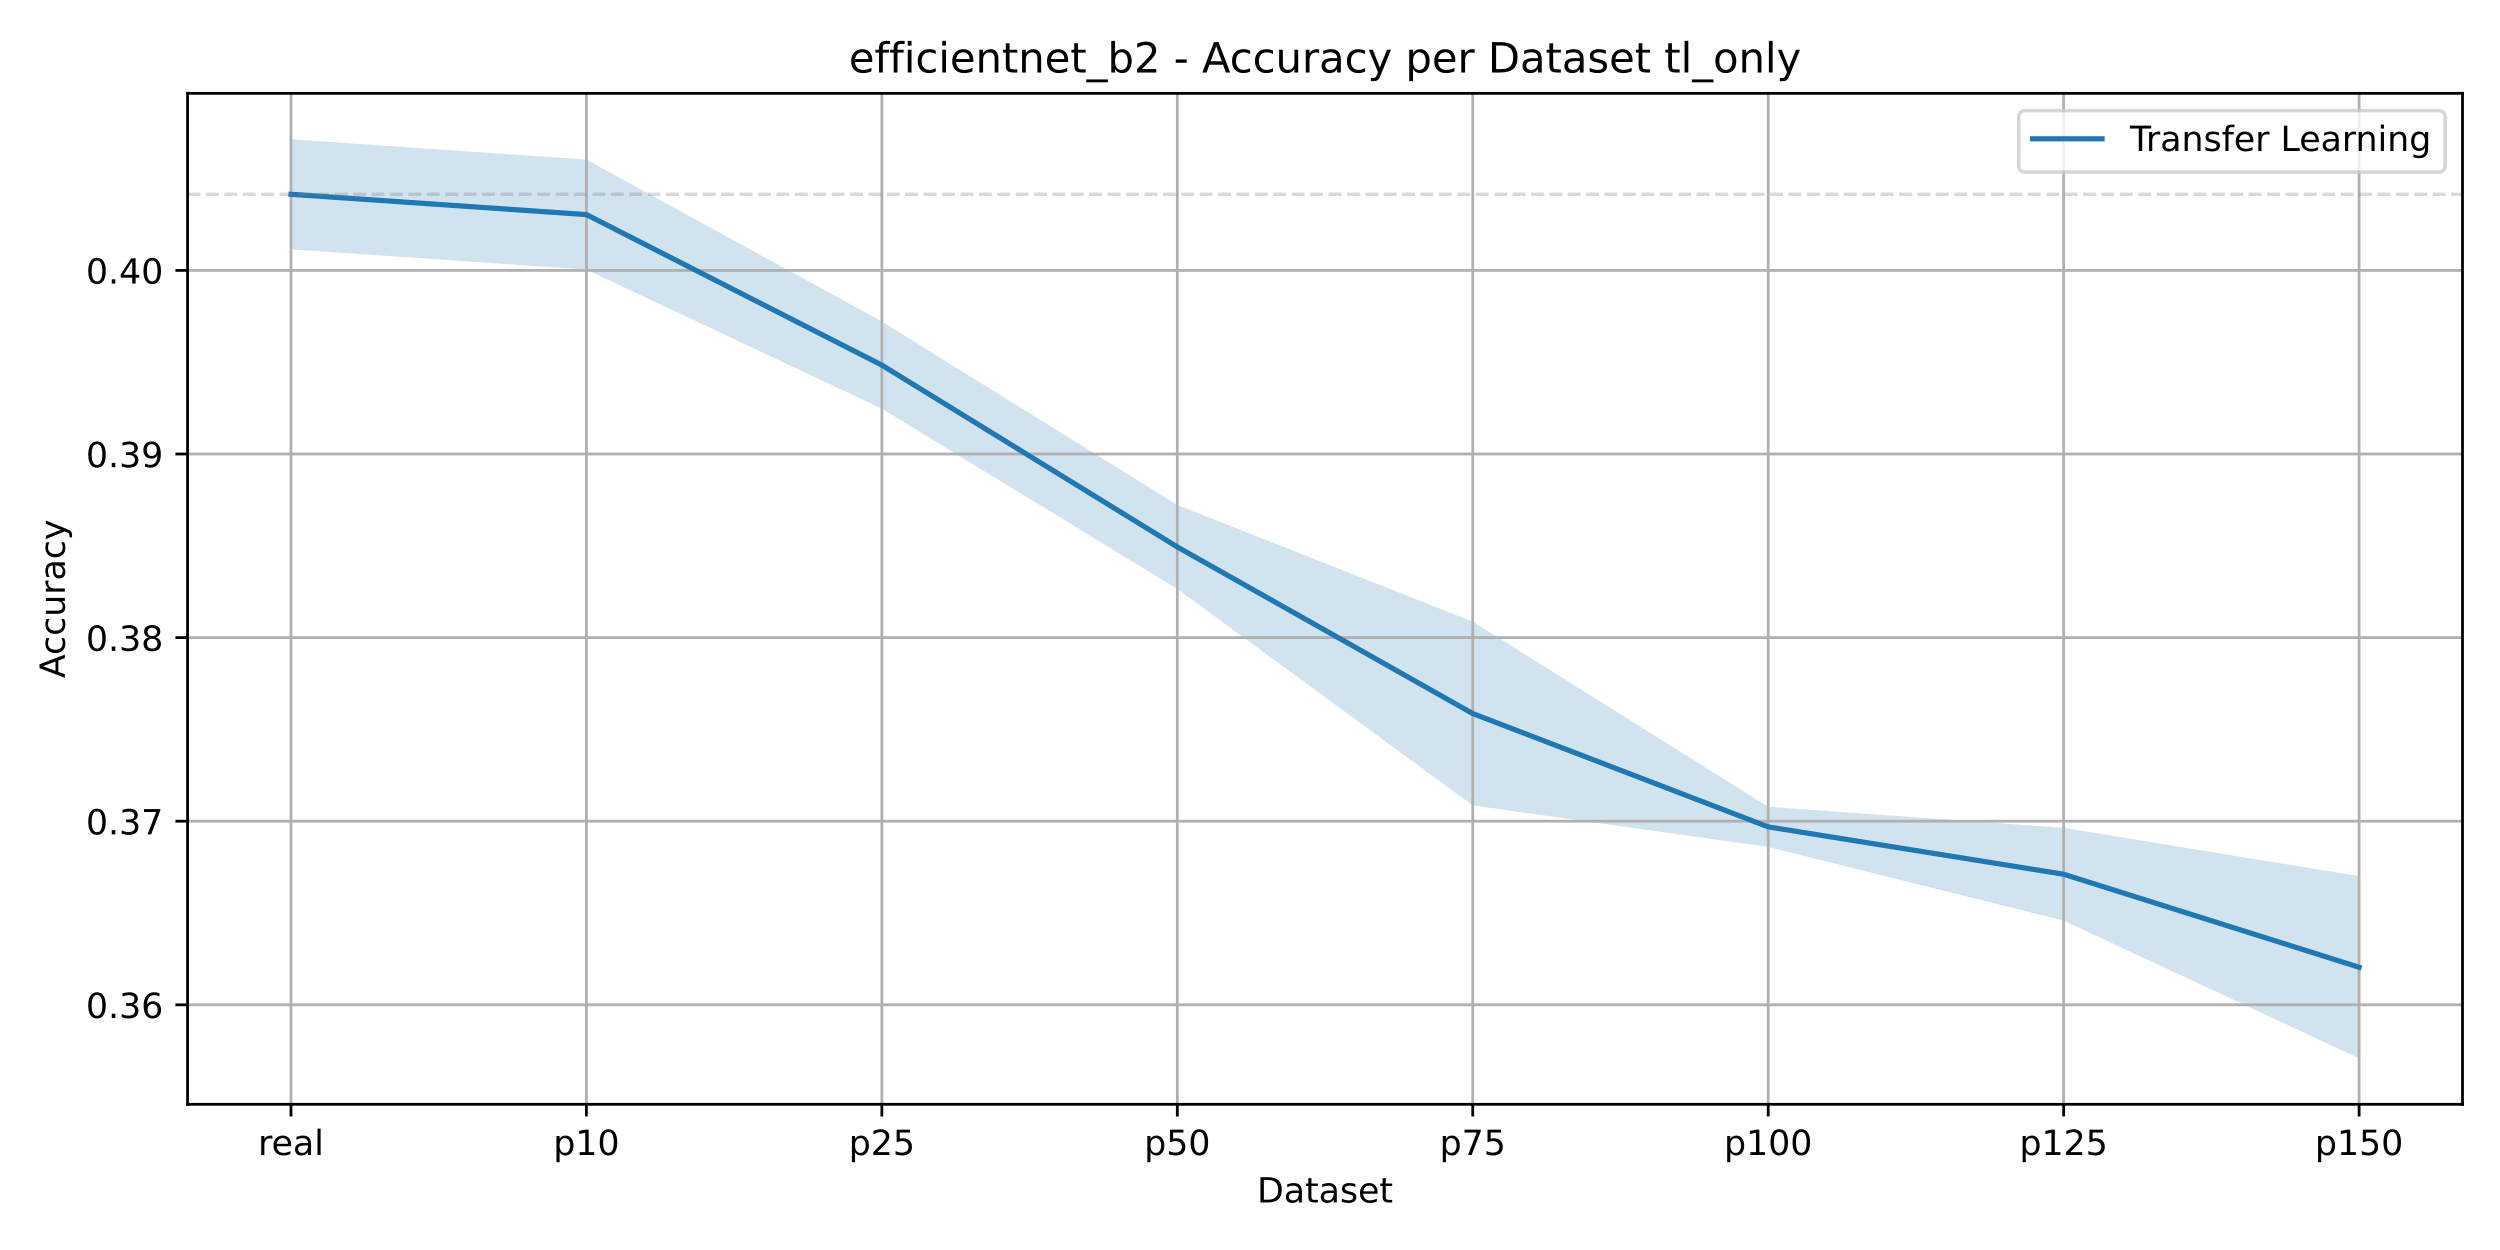
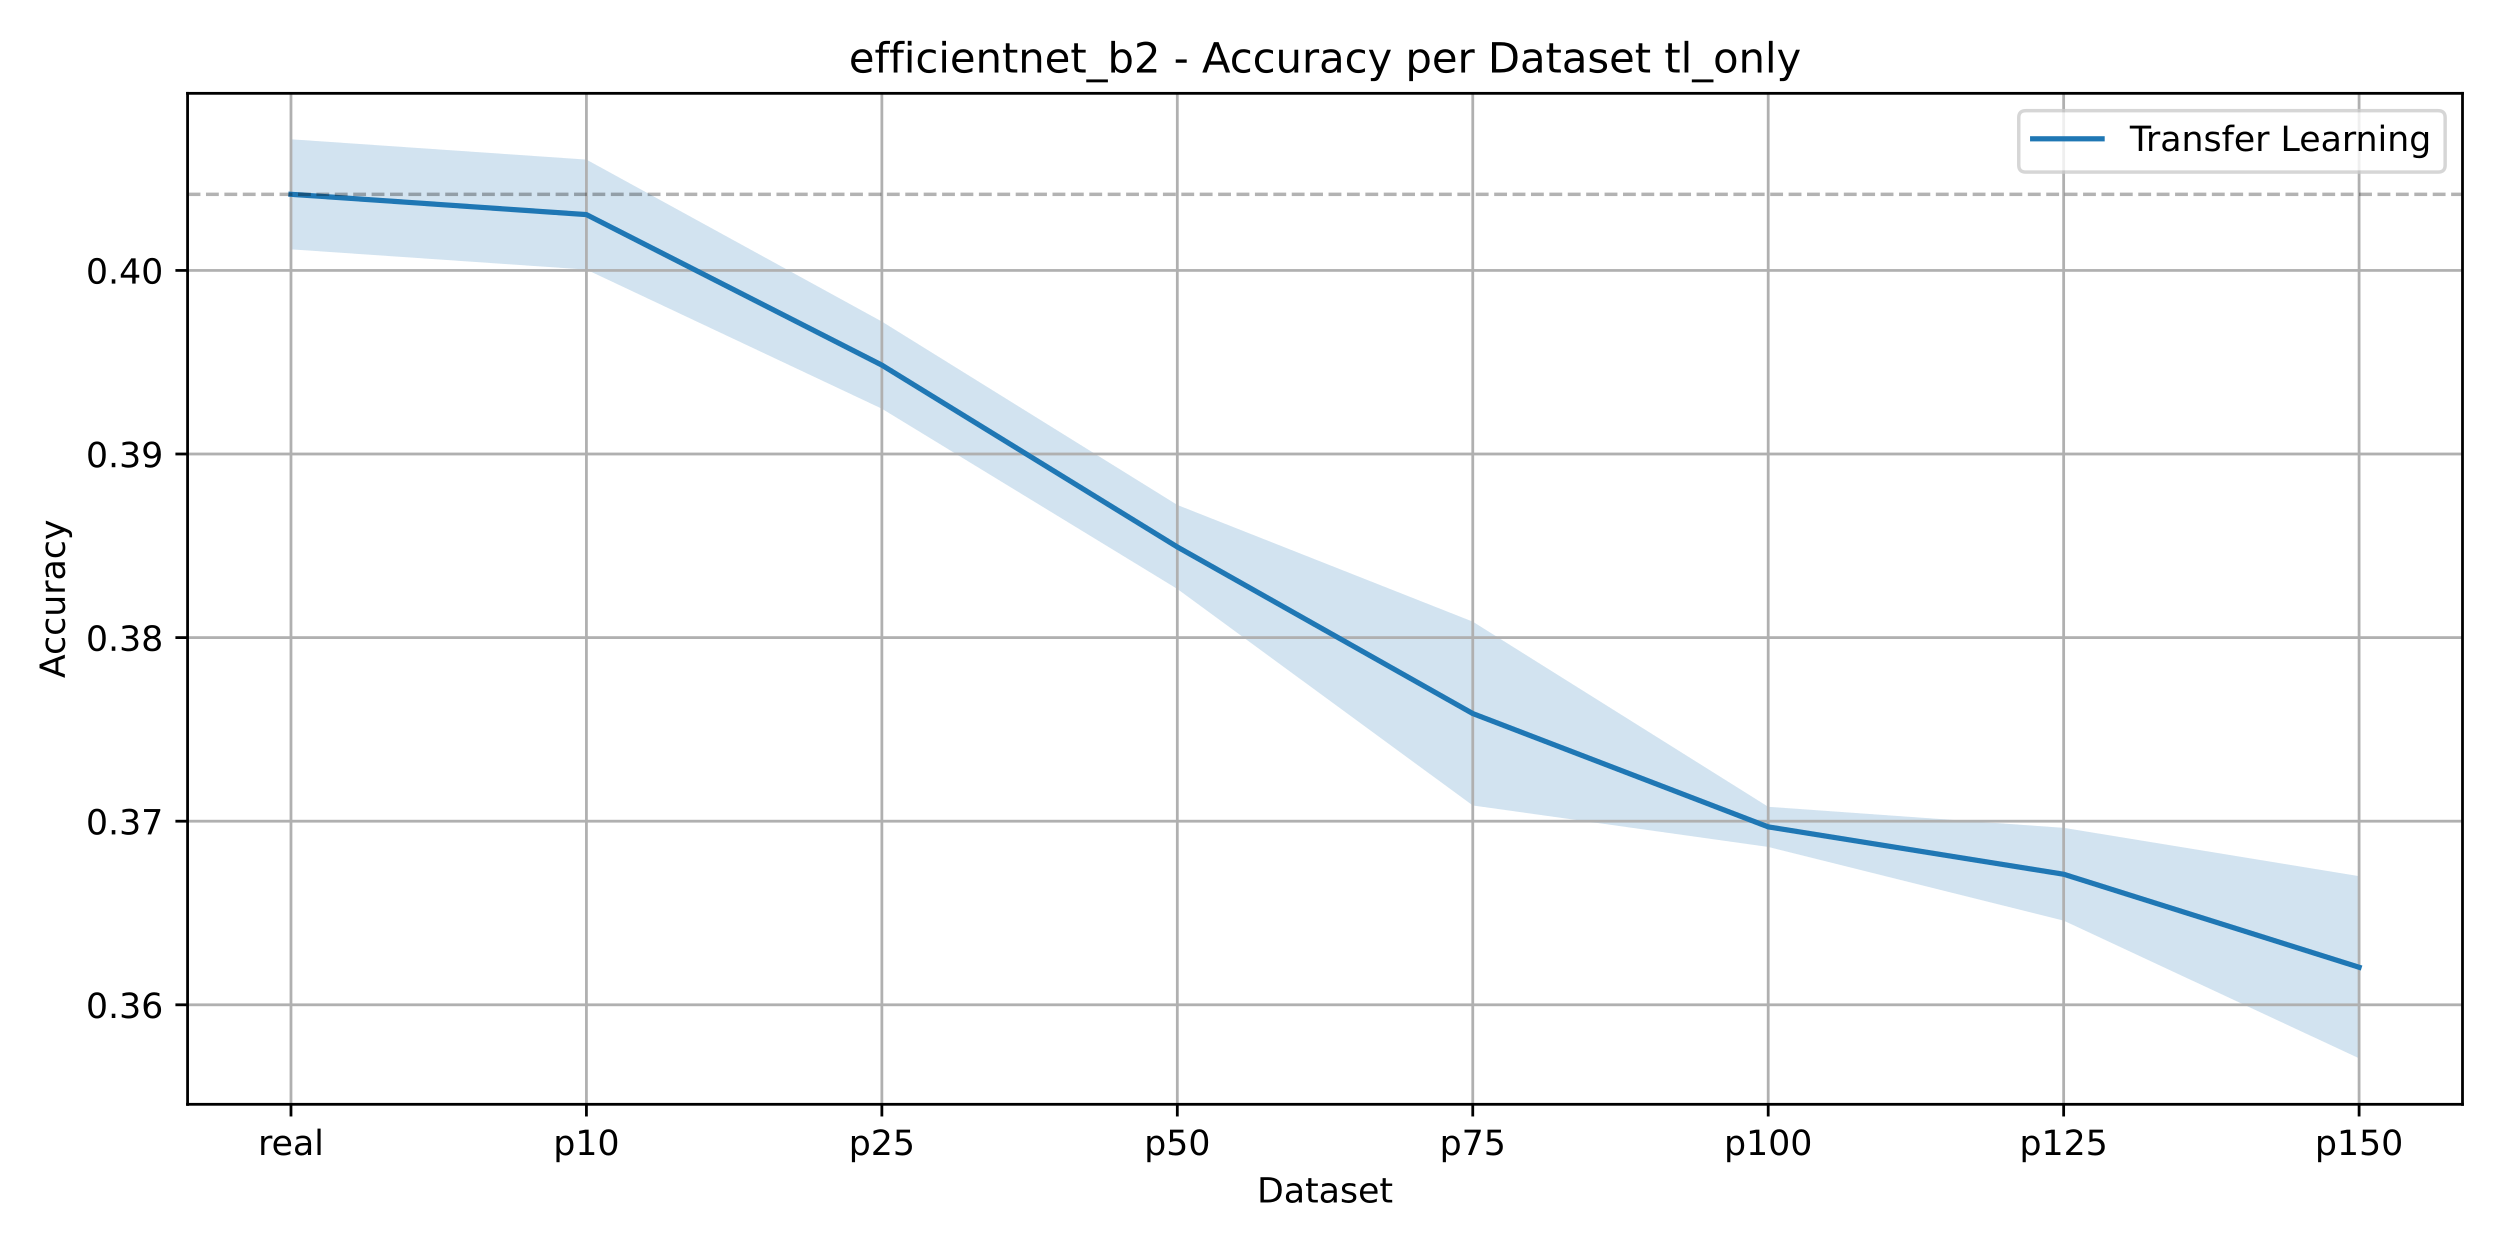
<svg xmlns="http://www.w3.org/2000/svg" xmlns:xlink="http://www.w3.org/1999/xlink" width="720pt" height="360pt" viewBox="0 0 720 360" version="1.1">
  <defs>
    <style type="text/css">*{stroke-linejoin: round; stroke-linecap: butt}</style>
  </defs>
  <g id="figure_1">
    <g id="patch_1">
      <path d="M 0 360  L 720 360  L 720 0  L 0 0  z " style="fill: #ffffff" />
    </g>
    <g id="axes_1">
      <g id="patch_2">
        <path d="M 54.02 318.04  L 709.2 318.04  L 709.2 26.88  L 54.02 26.88  z " style="fill: #ffffff" />
      </g>
      <g id="FillBetweenPolyCollection_1">
-         <path d="M 83.801 40.115  L 83.801 71.811  L 168.889 77.649  L 253.978 117.713  L 339.066 169.621  L 424.154 231.975  L 509.242 243.927  L 594.331 265.145  L 679.419 304.805  L 679.419 252.342  L 679.419 252.342  L 594.331 238.42  L 509.242 232.359  L 424.154 179.038  L 339.066 145.431  L 253.978 92.609  L 168.889 45.967  L 83.801 40.115  z " clip-path="url(#pa6804d70a5)" style="fill: #1f77b4; fill-opacity: 0.2" />
+         <path d="M 83.801 40.115  L 83.801 71.811  L 168.889 77.649  L 253.978 117.713  L 339.066 169.621  L 424.154 231.975  L 509.242 243.927  L 594.331 265.145  L 679.419 304.805  L 679.419 252.342  L 679.419 252.342  L 594.331 238.42  L 509.242 232.359  L 424.154 179.038  L 339.066 145.431  L 253.978 92.609  L 168.889 45.967  L 83.801 40.115  z " clip-path="url(#pda06bdbe89)" style="fill: #1f77b4; fill-opacity: 0.2" />
      </g>
      <g id="matplotlib.axis_1">
        <g id="xtick_1">
          <g id="line2d_1">
-             <path d="M 83.801 318.04  L 83.801 26.88  " clip-path="url(#pa6804d70a5)" style="fill: none; stroke: #b0b0b0; stroke-width: 0.8; stroke-linecap: square" />
+             <path d="M 83.801 318.04  L 83.801 26.88  " clip-path="url(#pda06bdbe89)" style="fill: none; stroke: #b0b0b0; stroke-width: 0.8; stroke-linecap: square" />
          </g>
          <g id="line2d_2">
            <defs>
-               <path id="m8e6e4d8cee" d="M 0 0  L 0 3.5  " style="stroke: #000000; stroke-width: 0.8" />
+               <path id="m16c833a68c" d="M 0 0  L 0 3.5  " style="stroke: #000000; stroke-width: 0.8" />
            </defs>
            <g>
-               <use xlink:href="#m8e6e4d8cee" x="83.801" y="318.04" style="stroke: #000000; stroke-width: 0.8" />
+               <use xlink:href="#m16c833a68c" x="83.801" y="318.04" style="stroke: #000000; stroke-width: 0.8" />
            </g>
          </g>
          <g id="text_1">
            <g transform="translate(74.32825 332.6384) scale(0.1 -0.1)">
              <defs>
                <path id="DejaVuSans-72" d="M 2631 2963  Q 2534 3019 2420 3045  Q 2306 3072 2169 3072  Q 1681 3072 1420 2755  Q 1159 2438 1159 1844  L 1159 0  L 581 0  L 581 3500  L 1159 3500  L 1159 2956  Q 1341 3275 1631 3429  Q 1922 3584 2338 3584  Q 2397 3584 2469 3576  Q 2541 3569 2628 3553  L 2631 2963  z " transform="scale(0.015625)" />
                <path id="DejaVuSans-65" d="M 3597 1894  L 3597 1613  L 953 1613  Q 991 1019 1311 708  Q 1631 397 2203 397  Q 2534 397 2845 478  Q 3156 559 3463 722  L 3463 178  Q 3153 47 2828 -22  Q 2503 -91 2169 -91  Q 1331 -91 842 396  Q 353 884 353 1716  Q 353 2575 817 3079  Q 1281 3584 2069 3584  Q 2775 3584 3186 3129  Q 3597 2675 3597 1894  z M 3022 2063  Q 3016 2534 2758 2815  Q 2500 3097 2075 3097  Q 1594 3097 1305 2825  Q 1016 2553 972 2059  L 3022 2063  z " transform="scale(0.015625)" />
                <path id="DejaVuSans-61" d="M 2194 1759  Q 1497 1759 1228 1600  Q 959 1441 959 1056  Q 959 750 1161 570  Q 1363 391 1709 391  Q 2188 391 2477 730  Q 2766 1069 2766 1631  L 2766 1759  L 2194 1759  z M 3341 1997  L 3341 0  L 2766 0  L 2766 531  Q 2569 213 2275 61  Q 1981 -91 1556 -91  Q 1019 -91 701 211  Q 384 513 384 1019  Q 384 1609 779 1909  Q 1175 2209 1959 2209  L 2766 2209  L 2766 2266  Q 2766 2663 2505 2880  Q 2244 3097 1772 3097  Q 1472 3097 1187 3025  Q 903 2953 641 2809  L 641 3341  Q 956 3463 1253 3523  Q 1550 3584 1831 3584  Q 2591 3584 2966 3190  Q 3341 2797 3341 1997  z " transform="scale(0.015625)" />
                <path id="DejaVuSans-6c" d="M 603 4863  L 1178 4863  L 1178 0  L 603 0  L 603 4863  z " transform="scale(0.015625)" />
              </defs>
              <use xlink:href="#DejaVuSans-72" />
              <use xlink:href="#DejaVuSans-65" transform="translate(38.86328 0)" />
              <use xlink:href="#DejaVuSans-61" transform="translate(100.3867 0)" />
              <use xlink:href="#DejaVuSans-6c" transform="translate(161.666 0)" />
            </g>
          </g>
        </g>
        <g id="xtick_2">
          <g id="line2d_3">
-             <path d="M 168.889 318.04  L 168.889 26.88  " clip-path="url(#pa6804d70a5)" style="fill: none; stroke: #b0b0b0; stroke-width: 0.8; stroke-linecap: square" />
+             <path d="M 168.889 318.04  L 168.889 26.88  " clip-path="url(#pda06bdbe89)" style="fill: none; stroke: #b0b0b0; stroke-width: 0.8; stroke-linecap: square" />
          </g>
          <g id="line2d_4">
            <g>
-               <use xlink:href="#m8e6e4d8cee" x="168.889" y="318.04" style="stroke: #000000; stroke-width: 0.8" />
+               <use xlink:href="#m16c833a68c" x="168.889" y="318.04" style="stroke: #000000; stroke-width: 0.8" />
            </g>
          </g>
          <g id="text_2">
            <g transform="translate(159.3525 332.6384) scale(0.1 -0.1)">
              <defs>
                <path id="DejaVuSans-70" d="M 1159 525  L 1159 -1331  L 581 -1331  L 581 3500  L 1159 3500  L 1159 2969  Q 1341 3281 1617 3432  Q 1894 3584 2278 3584  Q 2916 3584 3314 3078  Q 3713 2572 3713 1747  Q 3713 922 3314 415  Q 2916 -91 2278 -91  Q 1894 -91 1617 61  Q 1341 213 1159 525  z M 3116 1747  Q 3116 2381 2855 2742  Q 2594 3103 2138 3103  Q 1681 3103 1420 2742  Q 1159 2381 1159 1747  Q 1159 1113 1420 752  Q 1681 391 2138 391  Q 2594 391 2855 752  Q 3116 1113 3116 1747  z " transform="scale(0.015625)" />
                <path id="DejaVuSans-31" d="M 794 531  L 1825 531  L 1825 4091  L 703 3866  L 703 4441  L 1819 4666  L 2450 4666  L 2450 531  L 3481 531  L 3481 0  L 794 0  L 794 531  z " transform="scale(0.015625)" />
                <path id="DejaVuSans-30" d="M 2034 4250  Q 1547 4250 1301 3770  Q 1056 3291 1056 2328  Q 1056 1369 1301 889  Q 1547 409 2034 409  Q 2525 409 2770 889  Q 3016 1369 3016 2328  Q 3016 3291 2770 3770  Q 2525 4250 2034 4250  z M 2034 4750  Q 2819 4750 3233 4129  Q 3647 3509 3647 2328  Q 3647 1150 3233 529  Q 2819 -91 2034 -91  Q 1250 -91 836 529  Q 422 1150 422 2328  Q 422 3509 836 4129  Q 1250 4750 2034 4750  z " transform="scale(0.015625)" />
              </defs>
              <use xlink:href="#DejaVuSans-70" />
              <use xlink:href="#DejaVuSans-31" transform="translate(63.47656 0)" />
              <use xlink:href="#DejaVuSans-30" transform="translate(127.0996 0)" />
            </g>
          </g>
        </g>
        <g id="xtick_3">
          <g id="line2d_5">
-             <path d="M 253.978 318.04  L 253.978 26.88  " clip-path="url(#pa6804d70a5)" style="fill: none; stroke: #b0b0b0; stroke-width: 0.8; stroke-linecap: square" />
+             <path d="M 253.978 318.04  L 253.978 26.88  " clip-path="url(#pda06bdbe89)" style="fill: none; stroke: #b0b0b0; stroke-width: 0.8; stroke-linecap: square" />
          </g>
          <g id="line2d_6">
            <g>
-               <use xlink:href="#m8e6e4d8cee" x="253.978" y="318.04" style="stroke: #000000; stroke-width: 0.8" />
+               <use xlink:href="#m16c833a68c" x="253.978" y="318.04" style="stroke: #000000; stroke-width: 0.8" />
            </g>
          </g>
          <g id="text_3">
            <g transform="translate(244.4408 332.6384) scale(0.1 -0.1)">
              <defs>
                <path id="DejaVuSans-32" d="M 1228 531  L 3431 531  L 3431 0  L 469 0  L 469 531  Q 828 903 1448 1529  Q 2069 2156 2228 2338  Q 2531 2678 2651 2914  Q 2772 3150 2772 3378  Q 2772 3750 2511 3984  Q 2250 4219 1831 4219  Q 1534 4219 1204 4116  Q 875 4013 500 3803  L 500 4441  Q 881 4594 1212 4672  Q 1544 4750 1819 4750  Q 2544 4750 2975 4387  Q 3406 4025 3406 3419  Q 3406 3131 3298 2873  Q 3191 2616 2906 2266  Q 2828 2175 2409 1742  Q 1991 1309 1228 531  z " transform="scale(0.015625)" />
                <path id="DejaVuSans-35" d="M 691 4666  L 3169 4666  L 3169 4134  L 1269 4134  L 1269 2991  Q 1406 3038 1543 3061  Q 1681 3084 1819 3084  Q 2600 3084 3056 2656  Q 3513 2228 3513 1497  Q 3513 744 3044 326  Q 2575 -91 1722 -91  Q 1428 -91 1123 -41  Q 819 9 494 109  L 494 744  Q 775 591 1075 516  Q 1375 441 1709 441  Q 2250 441 2565 725  Q 2881 1009 2881 1497  Q 2881 1984 2565 2268  Q 2250 2553 1709 2553  Q 1456 2553 1204 2497  Q 953 2441 691 2322  L 691 4666  z " transform="scale(0.015625)" />
              </defs>
              <use xlink:href="#DejaVuSans-70" />
              <use xlink:href="#DejaVuSans-32" transform="translate(63.47656 0)" />
              <use xlink:href="#DejaVuSans-35" transform="translate(127.0996 0)" />
            </g>
          </g>
        </g>
        <g id="xtick_4">
          <g id="line2d_7">
-             <path d="M 339.066 318.04  L 339.066 26.88  " clip-path="url(#pa6804d70a5)" style="fill: none; stroke: #b0b0b0; stroke-width: 0.8; stroke-linecap: square" />
+             <path d="M 339.066 318.04  L 339.066 26.88  " clip-path="url(#pda06bdbe89)" style="fill: none; stroke: #b0b0b0; stroke-width: 0.8; stroke-linecap: square" />
          </g>
          <g id="line2d_8">
            <g>
-               <use xlink:href="#m8e6e4d8cee" x="339.066" y="318.04" style="stroke: #000000; stroke-width: 0.8" />
+               <use xlink:href="#m16c833a68c" x="339.066" y="318.04" style="stroke: #000000; stroke-width: 0.8" />
            </g>
          </g>
          <g id="text_4">
            <g transform="translate(329.5291 332.6384) scale(0.1 -0.1)">
              <use xlink:href="#DejaVuSans-70" />
              <use xlink:href="#DejaVuSans-35" transform="translate(63.47656 0)" />
              <use xlink:href="#DejaVuSans-30" transform="translate(127.0996 0)" />
            </g>
          </g>
        </g>
        <g id="xtick_5">
          <g id="line2d_9">
-             <path d="M 424.154 318.04  L 424.154 26.88  " clip-path="url(#pa6804d70a5)" style="fill: none; stroke: #b0b0b0; stroke-width: 0.8; stroke-linecap: square" />
+             <path d="M 424.154 318.04  L 424.154 26.88  " clip-path="url(#pda06bdbe89)" style="fill: none; stroke: #b0b0b0; stroke-width: 0.8; stroke-linecap: square" />
          </g>
          <g id="line2d_10">
            <g>
-               <use xlink:href="#m8e6e4d8cee" x="424.154" y="318.04" style="stroke: #000000; stroke-width: 0.8" />
+               <use xlink:href="#m16c833a68c" x="424.154" y="318.04" style="stroke: #000000; stroke-width: 0.8" />
            </g>
          </g>
          <g id="text_5">
            <g transform="translate(414.6174 332.6384) scale(0.1 -0.1)">
              <defs>
                <path id="DejaVuSans-37" d="M 525 4666  L 3525 4666  L 3525 4397  L 1831 0  L 1172 0  L 2766 4134  L 525 4134  L 525 4666  z " transform="scale(0.015625)" />
              </defs>
              <use xlink:href="#DejaVuSans-70" />
              <use xlink:href="#DejaVuSans-37" transform="translate(63.47656 0)" />
              <use xlink:href="#DejaVuSans-35" transform="translate(127.0996 0)" />
            </g>
          </g>
        </g>
        <g id="xtick_6">
          <g id="line2d_11">
-             <path d="M 509.242 318.04  L 509.242 26.88  " clip-path="url(#pa6804d70a5)" style="fill: none; stroke: #b0b0b0; stroke-width: 0.8; stroke-linecap: square" />
+             <path d="M 509.242 318.04  L 509.242 26.88  " clip-path="url(#pda06bdbe89)" style="fill: none; stroke: #b0b0b0; stroke-width: 0.8; stroke-linecap: square" />
          </g>
          <g id="line2d_12">
            <g>
-               <use xlink:href="#m8e6e4d8cee" x="509.242" y="318.04" style="stroke: #000000; stroke-width: 0.8" />
+               <use xlink:href="#m16c833a68c" x="509.242" y="318.04" style="stroke: #000000; stroke-width: 0.8" />
            </g>
          </g>
          <g id="text_6">
            <g transform="translate(496.5245 332.6384) scale(0.1 -0.1)">
              <use xlink:href="#DejaVuSans-70" />
              <use xlink:href="#DejaVuSans-31" transform="translate(63.47656 0)" />
              <use xlink:href="#DejaVuSans-30" transform="translate(127.0996 0)" />
              <use xlink:href="#DejaVuSans-30" transform="translate(190.7227 0)" />
            </g>
          </g>
        </g>
        <g id="xtick_7">
          <g id="line2d_13">
-             <path d="M 594.331 318.04  L 594.331 26.88  " clip-path="url(#pa6804d70a5)" style="fill: none; stroke: #b0b0b0; stroke-width: 0.8; stroke-linecap: square" />
+             <path d="M 594.331 318.04  L 594.331 26.88  " clip-path="url(#pda06bdbe89)" style="fill: none; stroke: #b0b0b0; stroke-width: 0.8; stroke-linecap: square" />
          </g>
          <g id="line2d_14">
            <g>
-               <use xlink:href="#m8e6e4d8cee" x="594.331" y="318.04" style="stroke: #000000; stroke-width: 0.8" />
+               <use xlink:href="#m16c833a68c" x="594.331" y="318.04" style="stroke: #000000; stroke-width: 0.8" />
            </g>
          </g>
          <g id="text_7">
            <g transform="translate(581.6128 332.6384) scale(0.1 -0.1)">
              <use xlink:href="#DejaVuSans-70" />
              <use xlink:href="#DejaVuSans-31" transform="translate(63.47656 0)" />
              <use xlink:href="#DejaVuSans-32" transform="translate(127.0996 0)" />
              <use xlink:href="#DejaVuSans-35" transform="translate(190.7227 0)" />
            </g>
          </g>
        </g>
        <g id="xtick_8">
          <g id="line2d_15">
-             <path d="M 679.419 318.04  L 679.419 26.88  " clip-path="url(#pa6804d70a5)" style="fill: none; stroke: #b0b0b0; stroke-width: 0.8; stroke-linecap: square" />
+             <path d="M 679.419 318.04  L 679.419 26.88  " clip-path="url(#pda06bdbe89)" style="fill: none; stroke: #b0b0b0; stroke-width: 0.8; stroke-linecap: square" />
          </g>
          <g id="line2d_16">
            <g>
-               <use xlink:href="#m8e6e4d8cee" x="679.419" y="318.04" style="stroke: #000000; stroke-width: 0.8" />
+               <use xlink:href="#m16c833a68c" x="679.419" y="318.04" style="stroke: #000000; stroke-width: 0.8" />
            </g>
          </g>
          <g id="text_8">
            <g transform="translate(666.7011 332.6384) scale(0.1 -0.1)">
              <use xlink:href="#DejaVuSans-70" />
              <use xlink:href="#DejaVuSans-31" transform="translate(63.47656 0)" />
              <use xlink:href="#DejaVuSans-35" transform="translate(127.0996 0)" />
              <use xlink:href="#DejaVuSans-30" transform="translate(190.7227 0)" />
            </g>
          </g>
        </g>
        <g id="text_9">
          <g transform="translate(362.0303 346.3166) scale(0.1 -0.1)">
            <defs>
              <path id="DejaVuSans-44" d="M 1259 4147  L 1259 519  L 2022 519  Q 2988 519 3436 956  Q 3884 1394 3884 2338  Q 3884 3275 3436 3711  Q 2988 4147 2022 4147  L 1259 4147  z M 628 4666  L 1925 4666  Q 3281 4666 3915 4102  Q 4550 3538 4550 2338  Q 4550 1131 3912 565  Q 3275 0 1925 0  L 628 0  L 628 4666  z " transform="scale(0.015625)" />
              <path id="DejaVuSans-74" d="M 1172 4494  L 1172 3500  L 2356 3500  L 2356 3053  L 1172 3053  L 1172 1153  Q 1172 725 1289 603  Q 1406 481 1766 481  L 2356 481  L 2356 0  L 1766 0  Q 1100 0 847 248  Q 594 497 594 1153  L 594 3053  L 172 3053  L 172 3500  L 594 3500  L 594 4494  L 1172 4494  z " transform="scale(0.015625)" />
              <path id="DejaVuSans-73" d="M 2834 3397  L 2834 2853  Q 2591 2978 2328 3040  Q 2066 3103 1784 3103  Q 1356 3103 1142 2972  Q 928 2841 928 2578  Q 928 2378 1081 2264  Q 1234 2150 1697 2047  L 1894 2003  Q 2506 1872 2764 1633  Q 3022 1394 3022 966  Q 3022 478 2636 193  Q 2250 -91 1575 -91  Q 1294 -91 989 -36  Q 684 19 347 128  L 347 722  Q 666 556 975 473  Q 1284 391 1588 391  Q 1994 391 2212 530  Q 2431 669 2431 922  Q 2431 1156 2273 1281  Q 2116 1406 1581 1522  L 1381 1569  Q 847 1681 609 1914  Q 372 2147 372 2553  Q 372 3047 722 3315  Q 1072 3584 1716 3584  Q 2034 3584 2315 3537  Q 2597 3491 2834 3397  z " transform="scale(0.015625)" />
            </defs>
            <use xlink:href="#DejaVuSans-44" />
            <use xlink:href="#DejaVuSans-61" transform="translate(77.00195 0)" />
            <use xlink:href="#DejaVuSans-74" transform="translate(138.2812 0)" />
            <use xlink:href="#DejaVuSans-61" transform="translate(177.4902 0)" />
            <use xlink:href="#DejaVuSans-73" transform="translate(238.7695 0)" />
            <use xlink:href="#DejaVuSans-65" transform="translate(290.8691 0)" />
            <use xlink:href="#DejaVuSans-74" transform="translate(352.3926 0)" />
          </g>
        </g>
      </g>
      <g id="matplotlib.axis_2">
        <g id="ytick_1">
          <g id="line2d_17">
-             <path d="M 54.02 289.388  L 709.2 289.388  " clip-path="url(#pa6804d70a5)" style="fill: none; stroke: #b0b0b0; stroke-width: 0.8; stroke-linecap: square" />
+             <path d="M 54.02 289.388  L 709.2 289.388  " clip-path="url(#pda06bdbe89)" style="fill: none; stroke: #b0b0b0; stroke-width: 0.8; stroke-linecap: square" />
          </g>
          <g id="line2d_18">
            <defs>
-               <path id="m46a8640dac" d="M 0 0  L -3.5 0  " style="stroke: #000000; stroke-width: 0.8" />
+               <path id="m1933892984" d="M 0 0  L -3.5 0  " style="stroke: #000000; stroke-width: 0.8" />
            </defs>
            <g>
-               <use xlink:href="#m46a8640dac" x="54.02" y="289.388" style="stroke: #000000; stroke-width: 0.8" />
+               <use xlink:href="#m1933892984" x="54.02" y="289.388" style="stroke: #000000; stroke-width: 0.8" />
            </g>
          </g>
          <g id="text_10">
            <g transform="translate(24.75437 293.1867) scale(0.1 -0.1)">
              <defs>
                <path id="DejaVuSans-2e" d="M 684 794  L 1344 794  L 1344 0  L 684 0  L 684 794  z " transform="scale(0.015625)" />
                <path id="DejaVuSans-33" d="M 2597 2516  Q 3050 2419 3304 2112  Q 3559 1806 3559 1356  Q 3559 666 3084 287  Q 2609 -91 1734 -91  Q 1441 -91 1130 -33  Q 819 25 488 141  L 488 750  Q 750 597 1062 519  Q 1375 441 1716 441  Q 2309 441 2620 675  Q 2931 909 2931 1356  Q 2931 1769 2642 2001  Q 2353 2234 1838 2234  L 1294 2234  L 1294 2753  L 1863 2753  Q 2328 2753 2575 2939  Q 2822 3125 2822 3475  Q 2822 3834 2567 4026  Q 2313 4219 1838 4219  Q 1578 4219 1281 4162  Q 984 4106 628 3988  L 628 4550  Q 988 4650 1302 4700  Q 1616 4750 1894 4750  Q 2613 4750 3031 4423  Q 3450 4097 3450 3541  Q 3450 3153 3228 2886  Q 3006 2619 2597 2516  z " transform="scale(0.015625)" />
                <path id="DejaVuSans-36" d="M 2113 2584  Q 1688 2584 1439 2293  Q 1191 2003 1191 1497  Q 1191 994 1439 701  Q 1688 409 2113 409  Q 2538 409 2786 701  Q 3034 994 3034 1497  Q 3034 2003 2786 2293  Q 2538 2584 2113 2584  z M 3366 4563  L 3366 3988  Q 3128 4100 2886 4159  Q 2644 4219 2406 4219  Q 1781 4219 1451 3797  Q 1122 3375 1075 2522  Q 1259 2794 1537 2939  Q 1816 3084 2150 3084  Q 2853 3084 3261 2657  Q 3669 2231 3669 1497  Q 3669 778 3244 343  Q 2819 -91 2113 -91  Q 1303 -91 875 529  Q 447 1150 447 2328  Q 447 3434 972 4092  Q 1497 4750 2381 4750  Q 2619 4750 2861 4703  Q 3103 4656 3366 4563  z " transform="scale(0.015625)" />
              </defs>
              <use xlink:href="#DejaVuSans-30" />
              <use xlink:href="#DejaVuSans-2e" transform="translate(63.62305 0)" />
              <use xlink:href="#DejaVuSans-33" transform="translate(95.41016 0)" />
              <use xlink:href="#DejaVuSans-36" transform="translate(159.0332 0)" />
            </g>
          </g>
        </g>
        <g id="ytick_2">
          <g id="line2d_19">
-             <path d="M 54.02 236.511  L 709.2 236.511  " clip-path="url(#pa6804d70a5)" style="fill: none; stroke: #b0b0b0; stroke-width: 0.8; stroke-linecap: square" />
+             <path d="M 54.02 236.511  L 709.2 236.511  " clip-path="url(#pda06bdbe89)" style="fill: none; stroke: #b0b0b0; stroke-width: 0.8; stroke-linecap: square" />
          </g>
          <g id="line2d_20">
            <g>
-               <use xlink:href="#m46a8640dac" x="54.02" y="236.511" style="stroke: #000000; stroke-width: 0.8" />
+               <use xlink:href="#m1933892984" x="54.02" y="236.511" style="stroke: #000000; stroke-width: 0.8" />
            </g>
          </g>
          <g id="text_11">
            <g transform="translate(24.75437 240.3105) scale(0.1 -0.1)">
              <use xlink:href="#DejaVuSans-30" />
              <use xlink:href="#DejaVuSans-2e" transform="translate(63.62305 0)" />
              <use xlink:href="#DejaVuSans-33" transform="translate(95.41016 0)" />
              <use xlink:href="#DejaVuSans-37" transform="translate(159.0332 0)" />
            </g>
          </g>
        </g>
        <g id="ytick_3">
          <g id="line2d_21">
-             <path d="M 54.02 183.635  L 709.2 183.635  " clip-path="url(#pa6804d70a5)" style="fill: none; stroke: #b0b0b0; stroke-width: 0.8; stroke-linecap: square" />
+             <path d="M 54.02 183.635  L 709.2 183.635  " clip-path="url(#pda06bdbe89)" style="fill: none; stroke: #b0b0b0; stroke-width: 0.8; stroke-linecap: square" />
          </g>
          <g id="line2d_22">
            <g>
-               <use xlink:href="#m46a8640dac" x="54.02" y="183.635" style="stroke: #000000; stroke-width: 0.8" />
+               <use xlink:href="#m1933892984" x="54.02" y="183.635" style="stroke: #000000; stroke-width: 0.8" />
            </g>
          </g>
          <g id="text_12">
            <g transform="translate(24.75437 187.4343) scale(0.1 -0.1)">
              <defs>
                <path id="DejaVuSans-38" d="M 2034 2216  Q 1584 2216 1326 1975  Q 1069 1734 1069 1313  Q 1069 891 1326 650  Q 1584 409 2034 409  Q 2484 409 2743 651  Q 3003 894 3003 1313  Q 3003 1734 2745 1975  Q 2488 2216 2034 2216  z M 1403 2484  Q 997 2584 770 2862  Q 544 3141 544 3541  Q 544 4100 942 4425  Q 1341 4750 2034 4750  Q 2731 4750 3128 4425  Q 3525 4100 3525 3541  Q 3525 3141 3298 2862  Q 3072 2584 2669 2484  Q 3125 2378 3379 2068  Q 3634 1759 3634 1313  Q 3634 634 3220 271  Q 2806 -91 2034 -91  Q 1263 -91 848 271  Q 434 634 434 1313  Q 434 1759 690 2068  Q 947 2378 1403 2484  z M 1172 3481  Q 1172 3119 1398 2916  Q 1625 2713 2034 2713  Q 2441 2713 2670 2916  Q 2900 3119 2900 3481  Q 2900 3844 2670 4047  Q 2441 4250 2034 4250  Q 1625 4250 1398 4047  Q 1172 3844 1172 3481  z " transform="scale(0.015625)" />
              </defs>
              <use xlink:href="#DejaVuSans-30" />
              <use xlink:href="#DejaVuSans-2e" transform="translate(63.62305 0)" />
              <use xlink:href="#DejaVuSans-33" transform="translate(95.41016 0)" />
              <use xlink:href="#DejaVuSans-38" transform="translate(159.0332 0)" />
            </g>
          </g>
        </g>
        <g id="ytick_4">
          <g id="line2d_23">
-             <path d="M 54.02 130.759  L 709.2 130.759  " clip-path="url(#pa6804d70a5)" style="fill: none; stroke: #b0b0b0; stroke-width: 0.8; stroke-linecap: square" />
+             <path d="M 54.02 130.759  L 709.2 130.759  " clip-path="url(#pda06bdbe89)" style="fill: none; stroke: #b0b0b0; stroke-width: 0.8; stroke-linecap: square" />
          </g>
          <g id="line2d_24">
            <g>
-               <use xlink:href="#m46a8640dac" x="54.02" y="130.759" style="stroke: #000000; stroke-width: 0.8" />
+               <use xlink:href="#m1933892984" x="54.02" y="130.759" style="stroke: #000000; stroke-width: 0.8" />
            </g>
          </g>
          <g id="text_13">
            <g transform="translate(24.75437 134.5581) scale(0.1 -0.1)">
              <defs>
                <path id="DejaVuSans-39" d="M 703 97  L 703 672  Q 941 559 1184 500  Q 1428 441 1663 441  Q 2288 441 2617 861  Q 2947 1281 2994 2138  Q 2813 1869 2534 1725  Q 2256 1581 1919 1581  Q 1219 1581 811 2004  Q 403 2428 403 3163  Q 403 3881 828 4315  Q 1253 4750 1959 4750  Q 2769 4750 3195 4129  Q 3622 3509 3622 2328  Q 3622 1225 3098 567  Q 2575 -91 1691 -91  Q 1453 -91 1209 -44  Q 966 3 703 97  z M 1959 2075  Q 2384 2075 2632 2365  Q 2881 2656 2881 3163  Q 2881 3666 2632 3958  Q 2384 4250 1959 4250  Q 1534 4250 1286 3958  Q 1038 3666 1038 3163  Q 1038 2656 1286 2365  Q 1534 2075 1959 2075  z " transform="scale(0.015625)" />
              </defs>
              <use xlink:href="#DejaVuSans-30" />
              <use xlink:href="#DejaVuSans-2e" transform="translate(63.62305 0)" />
              <use xlink:href="#DejaVuSans-33" transform="translate(95.41016 0)" />
              <use xlink:href="#DejaVuSans-39" transform="translate(159.0332 0)" />
            </g>
          </g>
        </g>
        <g id="ytick_5">
          <g id="line2d_25">
-             <path d="M 54.02 77.883  L 709.2 77.883  " clip-path="url(#pa6804d70a5)" style="fill: none; stroke: #b0b0b0; stroke-width: 0.8; stroke-linecap: square" />
+             <path d="M 54.02 77.883  L 709.2 77.883  " clip-path="url(#pda06bdbe89)" style="fill: none; stroke: #b0b0b0; stroke-width: 0.8; stroke-linecap: square" />
          </g>
          <g id="line2d_26">
            <g>
-               <use xlink:href="#m46a8640dac" x="54.02" y="77.883" style="stroke: #000000; stroke-width: 0.8" />
+               <use xlink:href="#m1933892984" x="54.02" y="77.883" style="stroke: #000000; stroke-width: 0.8" />
            </g>
          </g>
          <g id="text_14">
            <g transform="translate(24.75437 81.68193) scale(0.1 -0.1)">
              <defs>
                <path id="DejaVuSans-34" d="M 2419 4116  L 825 1625  L 2419 1625  L 2419 4116  z M 2253 4666  L 3047 4666  L 3047 1625  L 3713 1625  L 3713 1100  L 3047 1100  L 3047 0  L 2419 0  L 2419 1100  L 313 1100  L 313 1709  L 2253 4666  z " transform="scale(0.015625)" />
              </defs>
              <use xlink:href="#DejaVuSans-30" />
              <use xlink:href="#DejaVuSans-2e" transform="translate(63.62305 0)" />
              <use xlink:href="#DejaVuSans-34" transform="translate(95.41016 0)" />
              <use xlink:href="#DejaVuSans-30" transform="translate(159.0332 0)" />
            </g>
          </g>
        </g>
        <g id="text_15">
          <g transform="translate(18.67469 195.2881) rotate(-90) scale(0.1 -0.1)">
            <defs>
              <path id="DejaVuSans-41" d="M 2188 4044  L 1331 1722  L 3047 1722  L 2188 4044  z M 1831 4666  L 2547 4666  L 4325 0  L 3669 0  L 3244 1197  L 1141 1197  L 716 0  L 50 0  L 1831 4666  z " transform="scale(0.015625)" />
              <path id="DejaVuSans-63" d="M 3122 3366  L 3122 2828  Q 2878 2963 2633 3030  Q 2388 3097 2138 3097  Q 1578 3097 1268 2742  Q 959 2388 959 1747  Q 959 1106 1268 751  Q 1578 397 2138 397  Q 2388 397 2633 464  Q 2878 531 3122 666  L 3122 134  Q 2881 22 2623 -34  Q 2366 -91 2075 -91  Q 1284 -91 818 406  Q 353 903 353 1747  Q 353 2603 823 3093  Q 1294 3584 2113 3584  Q 2378 3584 2631 3529  Q 2884 3475 3122 3366  z " transform="scale(0.015625)" />
              <path id="DejaVuSans-75" d="M 544 1381  L 544 3500  L 1119 3500  L 1119 1403  Q 1119 906 1312 657  Q 1506 409 1894 409  Q 2359 409 2629 706  Q 2900 1003 2900 1516  L 2900 3500  L 3475 3500  L 3475 0  L 2900 0  L 2900 538  Q 2691 219 2414 64  Q 2138 -91 1772 -91  Q 1169 -91 856 284  Q 544 659 544 1381  z M 1991 3584  L 1991 3584  z " transform="scale(0.015625)" />
              <path id="DejaVuSans-79" d="M 2059 -325  Q 1816 -950 1584 -1140  Q 1353 -1331 966 -1331  L 506 -1331  L 506 -850  L 844 -850  Q 1081 -850 1212 -737  Q 1344 -625 1503 -206  L 1606 56  L 191 3500  L 800 3500  L 1894 763  L 2988 3500  L 3597 3500  L 2059 -325  z " transform="scale(0.015625)" />
            </defs>
            <use xlink:href="#DejaVuSans-41" />
            <use xlink:href="#DejaVuSans-63" transform="translate(66.6582 0)" />
            <use xlink:href="#DejaVuSans-63" transform="translate(121.6387 0)" />
            <use xlink:href="#DejaVuSans-75" transform="translate(176.6191 0)" />
            <use xlink:href="#DejaVuSans-72" transform="translate(239.998 0)" />
            <use xlink:href="#DejaVuSans-61" transform="translate(281.1113 0)" />
            <use xlink:href="#DejaVuSans-63" transform="translate(342.3906 0)" />
            <use xlink:href="#DejaVuSans-79" transform="translate(397.3711 0)" />
          </g>
        </g>
      </g>
      <g id="line2d_27">
-         <path d="M 83.801 55.963  L 168.889 61.808  L 253.978 105.161  L 339.066 157.526  L 424.154 205.507  L 509.242 238.143  L 594.331 251.782  L 679.419 278.574  " clip-path="url(#pa6804d70a5)" style="fill: none; stroke: #1f77b4; stroke-width: 1.5; stroke-linecap: square" />
+         <path d="M 83.801 55.963  L 168.889 61.808  L 253.978 105.161  L 339.066 157.526  L 424.154 205.507  L 509.242 238.143  L 594.331 251.782  L 679.419 278.574  " clip-path="url(#pda06bdbe89)" style="fill: none; stroke: #1f77b4; stroke-width: 1.5; stroke-linecap: square" />
      </g>
      <g id="line2d_28">
-         <path d="M 54.02 55.963  L 709.2 55.963  " clip-path="url(#pa6804d70a5)" style="fill: none; stroke-dasharray: 3.7,1.6; stroke-dashoffset: 0; stroke: #808080; stroke-opacity: 0.3" />
+         <path d="M 54.02 55.963  L 709.2 55.963  " clip-path="url(#pda06bdbe89)" style="fill: none; stroke-dasharray: 3.7,1.6; stroke-dashoffset: 0; stroke: #000000; stroke-opacity: 0.3" />
      </g>
      <g id="patch_3">
        <path d="M 54.02 318.04  L 54.02 26.88  " style="fill: none; stroke: #000000; stroke-width: 0.8; stroke-linejoin: miter; stroke-linecap: square" />
      </g>
      <g id="patch_4">
        <path d="M 709.2 318.04  L 709.2 26.88  " style="fill: none; stroke: #000000; stroke-width: 0.8; stroke-linejoin: miter; stroke-linecap: square" />
      </g>
      <g id="patch_5">
        <path d="M 54.02 318.04  L 709.2 318.04  " style="fill: none; stroke: #000000; stroke-width: 0.8; stroke-linejoin: miter; stroke-linecap: square" />
      </g>
      <g id="patch_6">
        <path d="M 54.02 26.88  L 709.2 26.88  " style="fill: none; stroke: #000000; stroke-width: 0.8; stroke-linejoin: miter; stroke-linecap: square" />
      </g>
      <g id="text_16">
        <g transform="translate(244.4744 20.88) scale(0.12 -0.12)">
          <defs>
            <path id="DejaVuSans-66" d="M 2375 4863  L 2375 4384  L 1825 4384  Q 1516 4384 1395 4259  Q 1275 4134 1275 3809  L 1275 3500  L 2222 3500  L 2222 3053  L 1275 3053  L 1275 0  L 697 0  L 697 3053  L 147 3053  L 147 3500  L 697 3500  L 697 3744  Q 697 4328 969 4595  Q 1241 4863 1831 4863  L 2375 4863  z " transform="scale(0.015625)" />
            <path id="DejaVuSans-69" d="M 603 3500  L 1178 3500  L 1178 0  L 603 0  L 603 3500  z M 603 4863  L 1178 4863  L 1178 4134  L 603 4134  L 603 4863  z " transform="scale(0.015625)" />
            <path id="DejaVuSans-6e" d="M 3513 2113  L 3513 0  L 2938 0  L 2938 2094  Q 2938 2591 2744 2837  Q 2550 3084 2163 3084  Q 1697 3084 1428 2787  Q 1159 2491 1159 1978  L 1159 0  L 581 0  L 581 3500  L 1159 3500  L 1159 2956  Q 1366 3272 1645 3428  Q 1925 3584 2291 3584  Q 2894 3584 3203 3211  Q 3513 2838 3513 2113  z " transform="scale(0.015625)" />
            <path id="DejaVuSans-5f" d="M 3263 -1063  L 3263 -1509  L -63 -1509  L -63 -1063  L 3263 -1063  z " transform="scale(0.015625)" />
            <path id="DejaVuSans-62" d="M 3116 1747  Q 3116 2381 2855 2742  Q 2594 3103 2138 3103  Q 1681 3103 1420 2742  Q 1159 2381 1159 1747  Q 1159 1113 1420 752  Q 1681 391 2138 391  Q 2594 391 2855 752  Q 3116 1113 3116 1747  z M 1159 2969  Q 1341 3281 1617 3432  Q 1894 3584 2278 3584  Q 2916 3584 3314 3078  Q 3713 2572 3713 1747  Q 3713 922 3314 415  Q 2916 -91 2278 -91  Q 1894 -91 1617 61  Q 1341 213 1159 525  L 1159 0  L 581 0  L 581 4863  L 1159 4863  L 1159 2969  z " transform="scale(0.015625)" />
            <path id="DejaVuSans-20" transform="scale(0.015625)" />
            <path id="DejaVuSans-2d" d="M 313 2009  L 1997 2009  L 1997 1497  L 313 1497  L 313 2009  z " transform="scale(0.015625)" />
            <path id="DejaVuSans-6f" d="M 1959 3097  Q 1497 3097 1228 2736  Q 959 2375 959 1747  Q 959 1119 1226 758  Q 1494 397 1959 397  Q 2419 397 2687 759  Q 2956 1122 2956 1747  Q 2956 2369 2687 2733  Q 2419 3097 1959 3097  z M 1959 3584  Q 2709 3584 3137 3096  Q 3566 2609 3566 1747  Q 3566 888 3137 398  Q 2709 -91 1959 -91  Q 1206 -91 779 398  Q 353 888 353 1747  Q 353 2609 779 3096  Q 1206 3584 1959 3584  z " transform="scale(0.015625)" />
          </defs>
          <use xlink:href="#DejaVuSans-65" />
          <use xlink:href="#DejaVuSans-66" transform="translate(61.52344 0)" />
          <use xlink:href="#DejaVuSans-66" transform="translate(96.72852 0)" />
          <use xlink:href="#DejaVuSans-69" transform="translate(131.9336 0)" />
          <use xlink:href="#DejaVuSans-63" transform="translate(159.7168 0)" />
          <use xlink:href="#DejaVuSans-69" transform="translate(214.6973 0)" />
          <use xlink:href="#DejaVuSans-65" transform="translate(242.4805 0)" />
          <use xlink:href="#DejaVuSans-6e" transform="translate(304.0039 0)" />
          <use xlink:href="#DejaVuSans-74" transform="translate(367.3828 0)" />
          <use xlink:href="#DejaVuSans-6e" transform="translate(406.5918 0)" />
          <use xlink:href="#DejaVuSans-65" transform="translate(469.9707 0)" />
          <use xlink:href="#DejaVuSans-74" transform="translate(531.4941 0)" />
          <use xlink:href="#DejaVuSans-5f" transform="translate(570.7031 0)" />
          <use xlink:href="#DejaVuSans-62" transform="translate(620.7031 0)" />
          <use xlink:href="#DejaVuSans-32" transform="translate(684.1797 0)" />
          <use xlink:href="#DejaVuSans-20" transform="translate(747.8027 0)" />
          <use xlink:href="#DejaVuSans-2d" transform="translate(779.5898 0)" />
          <use xlink:href="#DejaVuSans-20" transform="translate(815.6738 0)" />
          <use xlink:href="#DejaVuSans-41" transform="translate(847.4609 0)" />
          <use xlink:href="#DejaVuSans-63" transform="translate(914.1191 0)" />
          <use xlink:href="#DejaVuSans-63" transform="translate(969.0996 0)" />
          <use xlink:href="#DejaVuSans-75" transform="translate(1024.08 0)" />
          <use xlink:href="#DejaVuSans-72" transform="translate(1087.459 0)" />
          <use xlink:href="#DejaVuSans-61" transform="translate(1128.572 0)" />
          <use xlink:href="#DejaVuSans-63" transform="translate(1189.852 0)" />
          <use xlink:href="#DejaVuSans-79" transform="translate(1244.832 0)" />
          <use xlink:href="#DejaVuSans-20" transform="translate(1304.012 0)" />
          <use xlink:href="#DejaVuSans-70" transform="translate(1335.799 0)" />
          <use xlink:href="#DejaVuSans-65" transform="translate(1399.275 0)" />
          <use xlink:href="#DejaVuSans-72" transform="translate(1460.799 0)" />
          <use xlink:href="#DejaVuSans-20" transform="translate(1501.912 0)" />
          <use xlink:href="#DejaVuSans-44" transform="translate(1533.699 0)" />
          <use xlink:href="#DejaVuSans-61" transform="translate(1610.701 0)" />
          <use xlink:href="#DejaVuSans-74" transform="translate(1671.98 0)" />
          <use xlink:href="#DejaVuSans-61" transform="translate(1711.189 0)" />
          <use xlink:href="#DejaVuSans-73" transform="translate(1772.469 0)" />
          <use xlink:href="#DejaVuSans-65" transform="translate(1824.568 0)" />
          <use xlink:href="#DejaVuSans-74" transform="translate(1886.092 0)" />
          <use xlink:href="#DejaVuSans-20" transform="translate(1925.301 0)" />
          <use xlink:href="#DejaVuSans-74" transform="translate(1957.088 0)" />
          <use xlink:href="#DejaVuSans-6c" transform="translate(1996.297 0)" />
          <use xlink:href="#DejaVuSans-5f" transform="translate(2024.08 0)" />
          <use xlink:href="#DejaVuSans-6f" transform="translate(2074.08 0)" />
          <use xlink:href="#DejaVuSans-6e" transform="translate(2135.262 0)" />
          <use xlink:href="#DejaVuSans-6c" transform="translate(2198.641 0)" />
          <use xlink:href="#DejaVuSans-79" transform="translate(2226.424 0)" />
        </g>
      </g>
      <g id="legend_1">
        <g id="patch_7">
          <path d="M 583.403 49.558  L 702.2 49.558  Q 704.2 49.558 704.2 47.558  L 704.2 33.88  Q 704.2 31.88 702.2 31.88  L 583.403 31.88  Q 581.403 31.88 581.403 33.88  L 581.403 47.558  Q 581.403 49.558 583.403 49.558  z " style="fill: #ffffff; opacity: 0.8; stroke: #cccccc; stroke-linejoin: miter" />
        </g>
        <g id="line2d_29">
          <path d="M 585.403 39.978  L 595.403 39.978  L 605.403 39.978  " style="fill: none; stroke: #1f77b4; stroke-width: 1.5; stroke-linecap: square" />
        </g>
        <g id="text_17">
          <g transform="translate(613.4031 43.47844) scale(0.1 -0.1)">
            <defs>
              <path id="DejaVuSans-54" d="M -19 4666  L 3928 4666  L 3928 4134  L 2272 4134  L 2272 0  L 1638 0  L 1638 4134  L -19 4134  L -19 4666  z " transform="scale(0.015625)" />
              <path id="DejaVuSans-4c" d="M 628 4666  L 1259 4666  L 1259 531  L 3531 531  L 3531 0  L 628 0  L 628 4666  z " transform="scale(0.015625)" />
              <path id="DejaVuSans-67" d="M 2906 1791  Q 2906 2416 2648 2759  Q 2391 3103 1925 3103  Q 1463 3103 1205 2759  Q 947 2416 947 1791  Q 947 1169 1205 825  Q 1463 481 1925 481  Q 2391 481 2648 825  Q 2906 1169 2906 1791  z M 3481 434  Q 3481 -459 3084 -895  Q 2688 -1331 1869 -1331  Q 1566 -1331 1297 -1286  Q 1028 -1241 775 -1147  L 775 -588  Q 1028 -725 1275 -790  Q 1522 -856 1778 -856  Q 2344 -856 2625 -561  Q 2906 -266 2906 331  L 2906 616  Q 2728 306 2450 153  Q 2172 0 1784 0  Q 1141 0 747 490  Q 353 981 353 1791  Q 353 2603 747 3093  Q 1141 3584 1784 3584  Q 2172 3584 2450 3431  Q 2728 3278 2906 2969  L 2906 3500  L 3481 3500  L 3481 434  z " transform="scale(0.015625)" />
            </defs>
            <use xlink:href="#DejaVuSans-54" />
            <use xlink:href="#DejaVuSans-72" transform="translate(46.33398 0)" />
            <use xlink:href="#DejaVuSans-61" transform="translate(87.44727 0)" />
            <use xlink:href="#DejaVuSans-6e" transform="translate(148.7266 0)" />
            <use xlink:href="#DejaVuSans-73" transform="translate(212.1055 0)" />
            <use xlink:href="#DejaVuSans-66" transform="translate(264.2051 0)" />
            <use xlink:href="#DejaVuSans-65" transform="translate(299.4102 0)" />
            <use xlink:href="#DejaVuSans-72" transform="translate(360.9336 0)" />
            <use xlink:href="#DejaVuSans-20" transform="translate(402.0469 0)" />
            <use xlink:href="#DejaVuSans-4c" transform="translate(433.834 0)" />
            <use xlink:href="#DejaVuSans-65" transform="translate(487.7969 0)" />
            <use xlink:href="#DejaVuSans-61" transform="translate(549.3203 0)" />
            <use xlink:href="#DejaVuSans-72" transform="translate(610.5996 0)" />
            <use xlink:href="#DejaVuSans-6e" transform="translate(649.9629 0)" />
            <use xlink:href="#DejaVuSans-69" transform="translate(713.3418 0)" />
            <use xlink:href="#DejaVuSans-6e" transform="translate(741.125 0)" />
            <use xlink:href="#DejaVuSans-67" transform="translate(804.5039 0)" />
          </g>
        </g>
      </g>
    </g>
  </g>
  <defs>
-     <clipPath id="pa6804d70a5">
+     <clipPath id="pda06bdbe89">
      <rect x="54.02" y="26.88" width="655.18" height="291.16" />
    </clipPath>
  </defs>
</svg>
